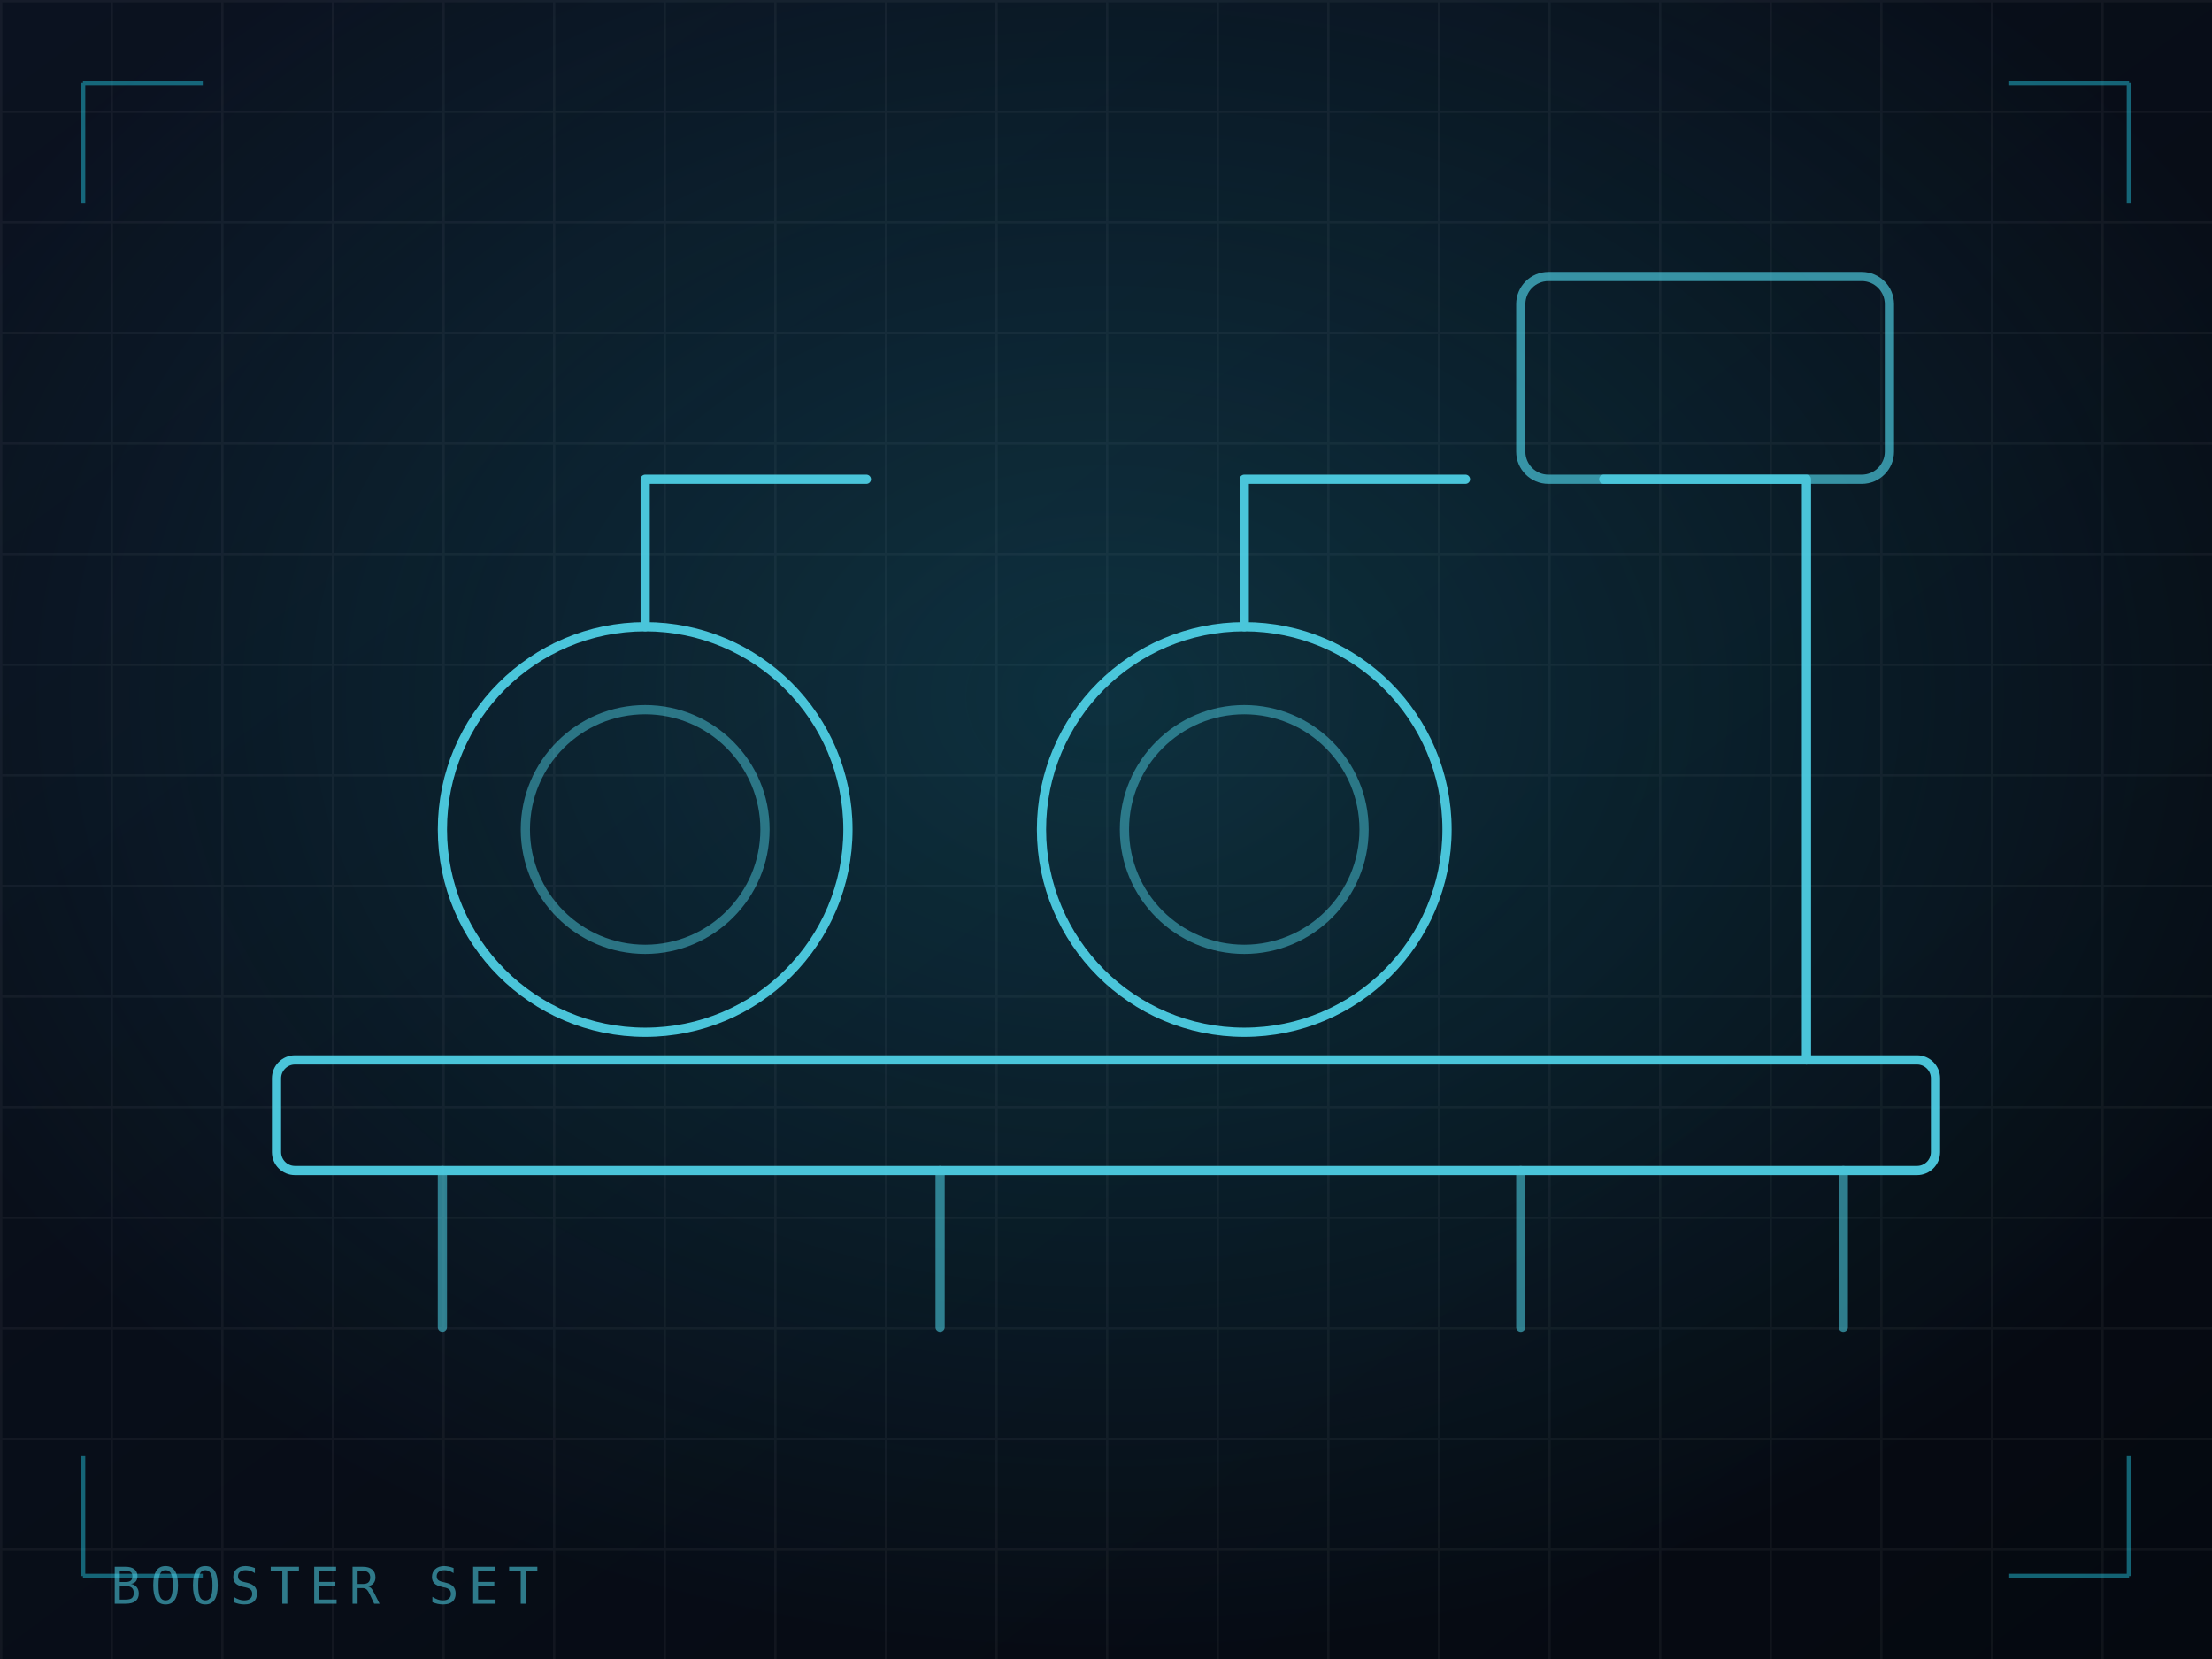
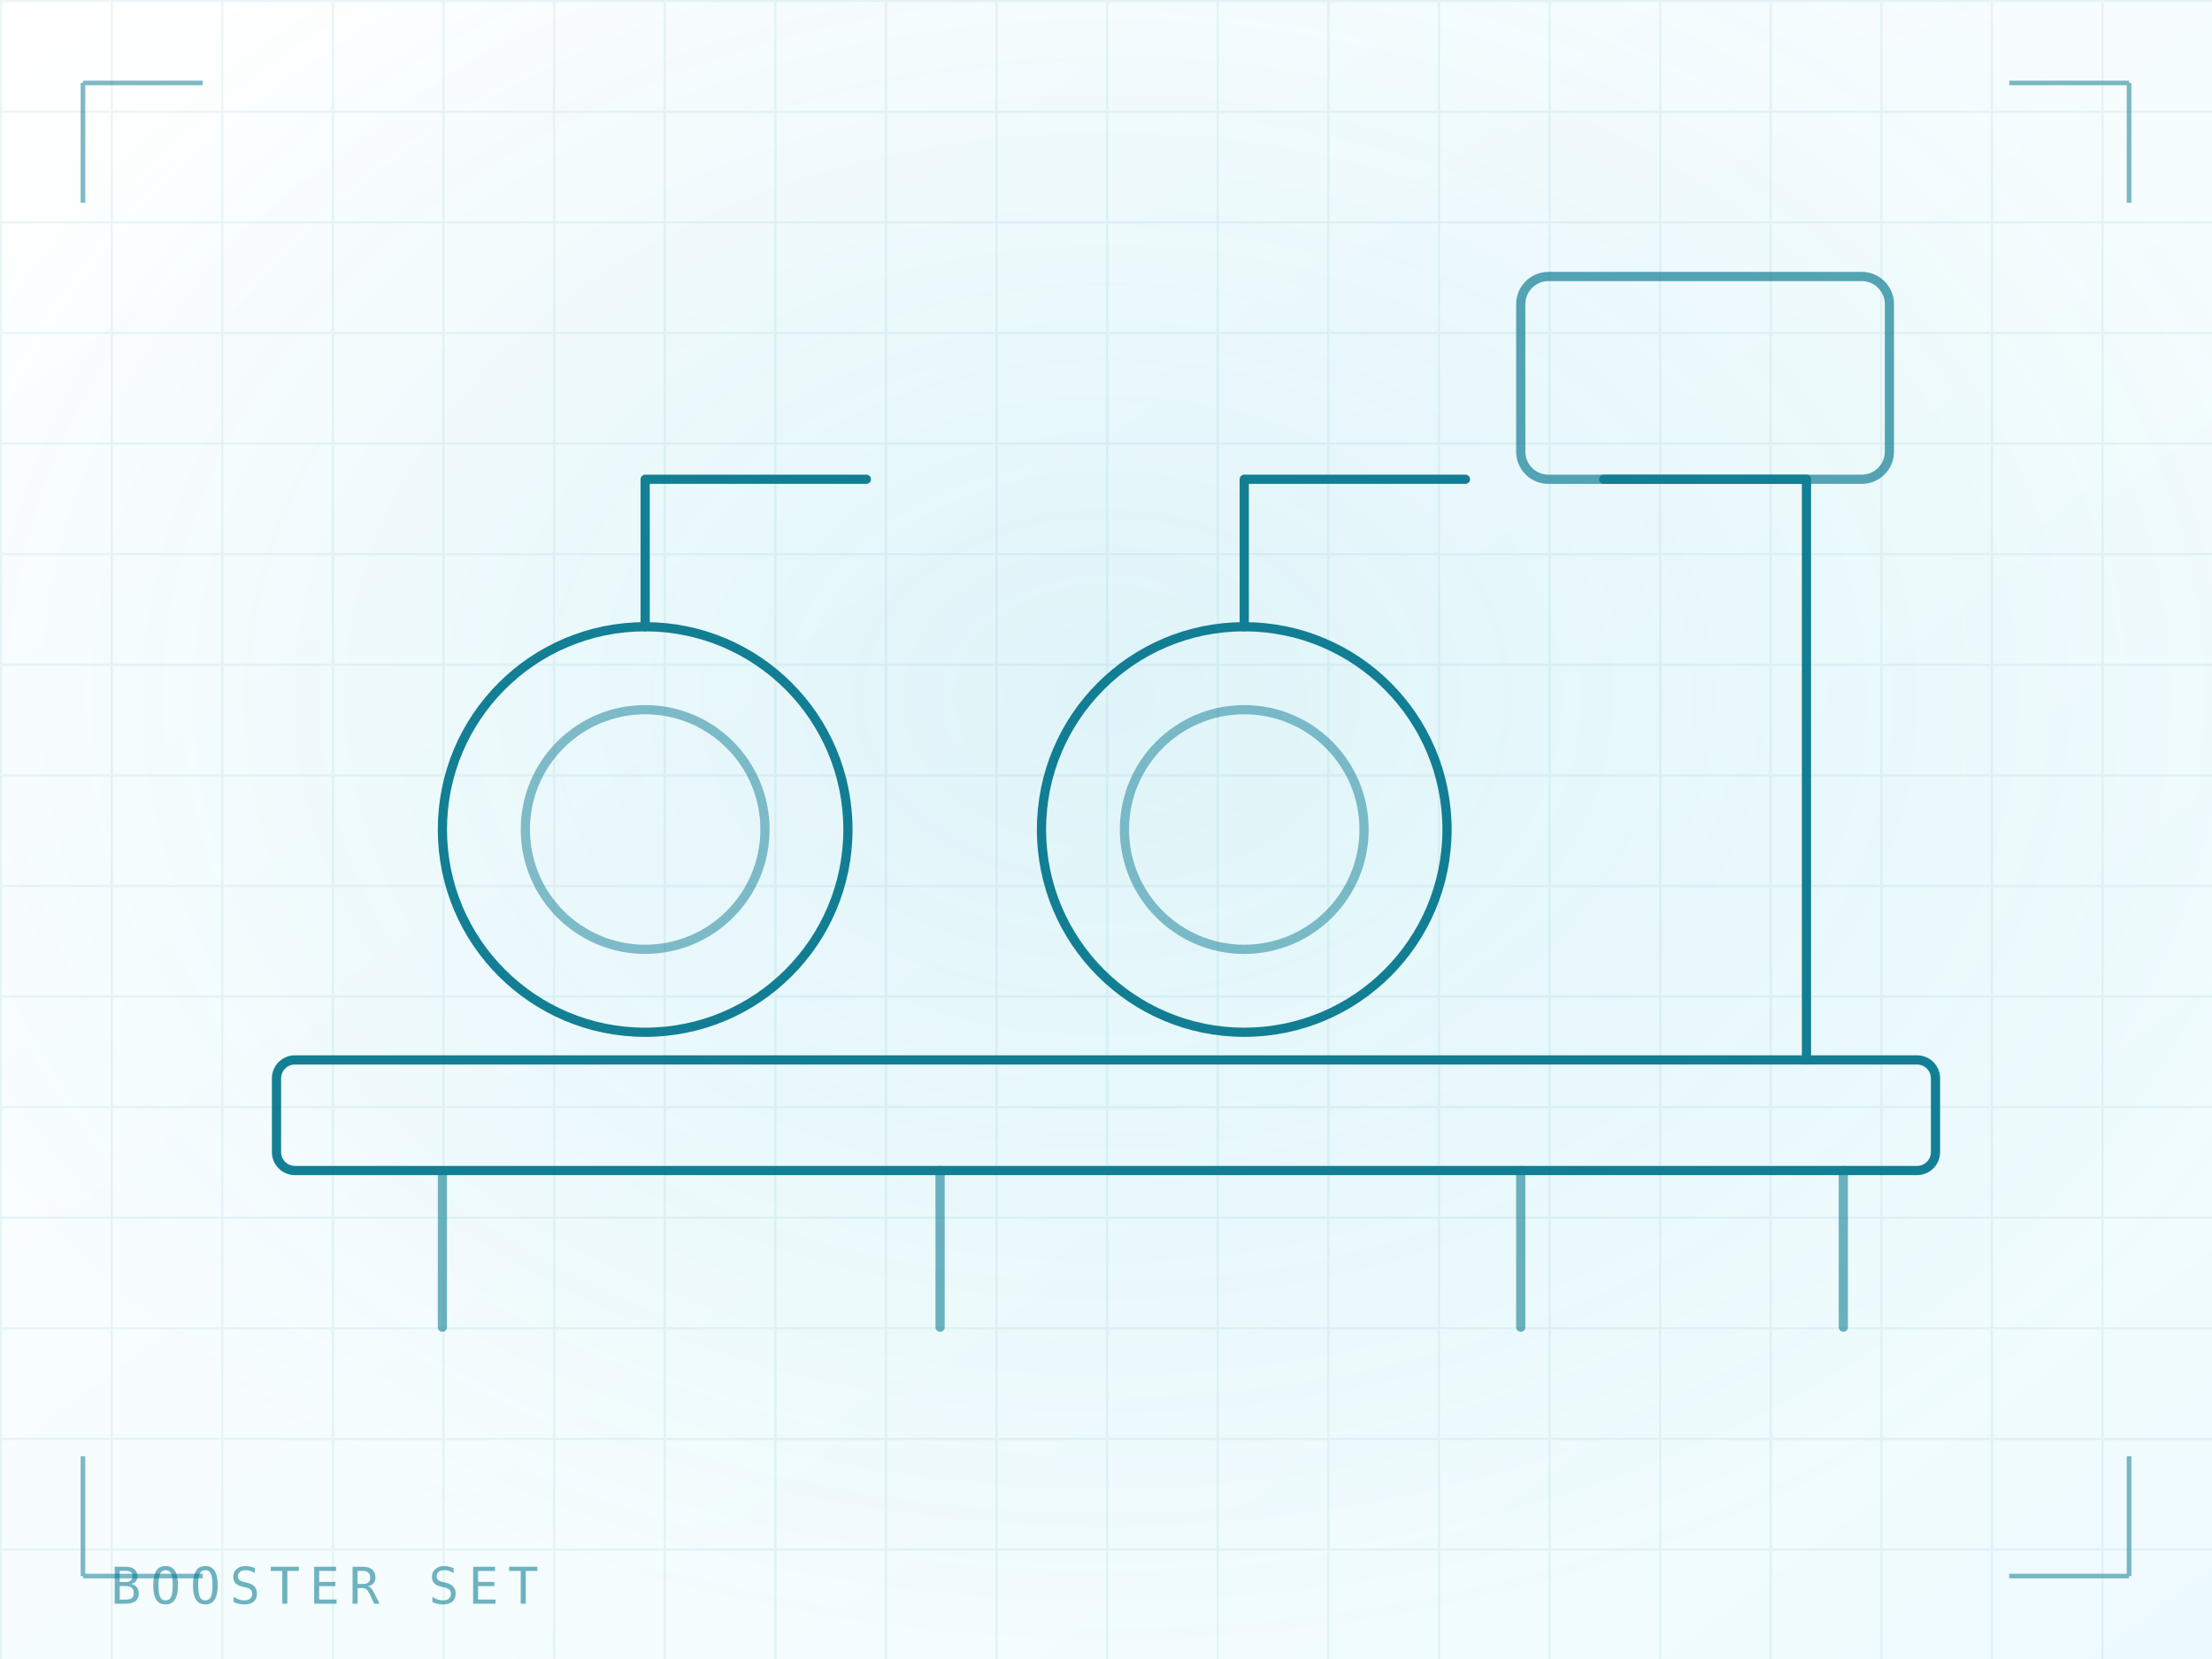
<svg xmlns="http://www.w3.org/2000/svg" viewBox="0 0 480 360" width="480" height="360" role="img" aria-label="BOOSTER SET">
  <defs>
    <linearGradient id="bg-g5" x1="0" y1="0" x2="1" y2="1">
-       <stop offset="0" stop-color="#0b1220" />
-       <stop offset="1" stop-color="#050910" />
+       <stop offset="0" stop-color="#ffffff" />
+       <stop offset="1" stop-color="#eefbfe" />
    </linearGradient>
    <radialGradient id="glow-g5" cx="50%" cy="42%" r="58%">
-       <stop offset="0" stop-color="#22bcd6" stop-opacity=".2" />
-       <stop offset="1" stop-color="#22bcd6" stop-opacity="0" />
+       <stop offset="0" stop-color="#00a6c0" stop-opacity=".10" />
+       <stop offset="1" stop-color="#00a6c0" stop-opacity="0" />
    </radialGradient>
    <pattern id="grid-g5" width="24" height="24" patternUnits="userSpaceOnUse">
-       <path d="M24 0H0v24" fill="none" stroke="#ffffff" stroke-opacity=".045" stroke-width="1" />
+       <path d="M24 0H0v24" fill="none" stroke="#00748b" stroke-opacity=".07" stroke-width="1" />
    </pattern>
  </defs>
  <rect width="480" height="360" fill="url(#bg-g5)" />
  <rect width="480" height="360" fill="url(#grid-g5)" />
  <rect width="480" height="360" fill="url(#glow-g5)" />
-   <g fill="none" stroke="#4fd3e8" stroke-width="2" stroke-linecap="round" stroke-linejoin="round" opacity=".92">
+   <g fill="none" stroke="#00748b" stroke-width="2" stroke-linecap="round" stroke-linejoin="round" opacity=".92">
    <rect x="60" y="230" width="360" height="24" rx="4" />
    <circle cx="140" cy="180" r="44" />
    <circle cx="140" cy="180" r="26" opacity=".5" />
    <path d="M140 136v-32h48" />
    <circle cx="270" cy="180" r="44" />
    <circle cx="270" cy="180" r="26" opacity=".5" />
    <path d="M270 136v-32h48" />
    <path d="M348 104h44v126" />
    <path d="M96 254v34M204 254v34M330 254v34M400 254v34" opacity=".6" />
    <rect x="330" y="60" width="80" height="44" rx="6" opacity=".7" />
  </g>
-   <g fill="none" stroke="#22bcd6" stroke-width="1" opacity=".5">
+   <g fill="none" stroke="#00748b" stroke-width="1" opacity=".5">
    <path d="M18 18h26M18 18v26M462 18h-26M462 18v26M18 342h26M18 342v-26M462 342h-26M462 342v-26" />
  </g>
-   <text x="24" y="348" fill="#4fd3e8" fill-opacity=".55" font-family="ui-monospace, monospace" font-size="11" letter-spacing="2">BOOSTER SET</text>
+   <text x="24" y="348" fill="#00748b" fill-opacity=".55" font-family="ui-monospace, monospace" font-size="11" letter-spacing="2">BOOSTER SET</text>
</svg>
